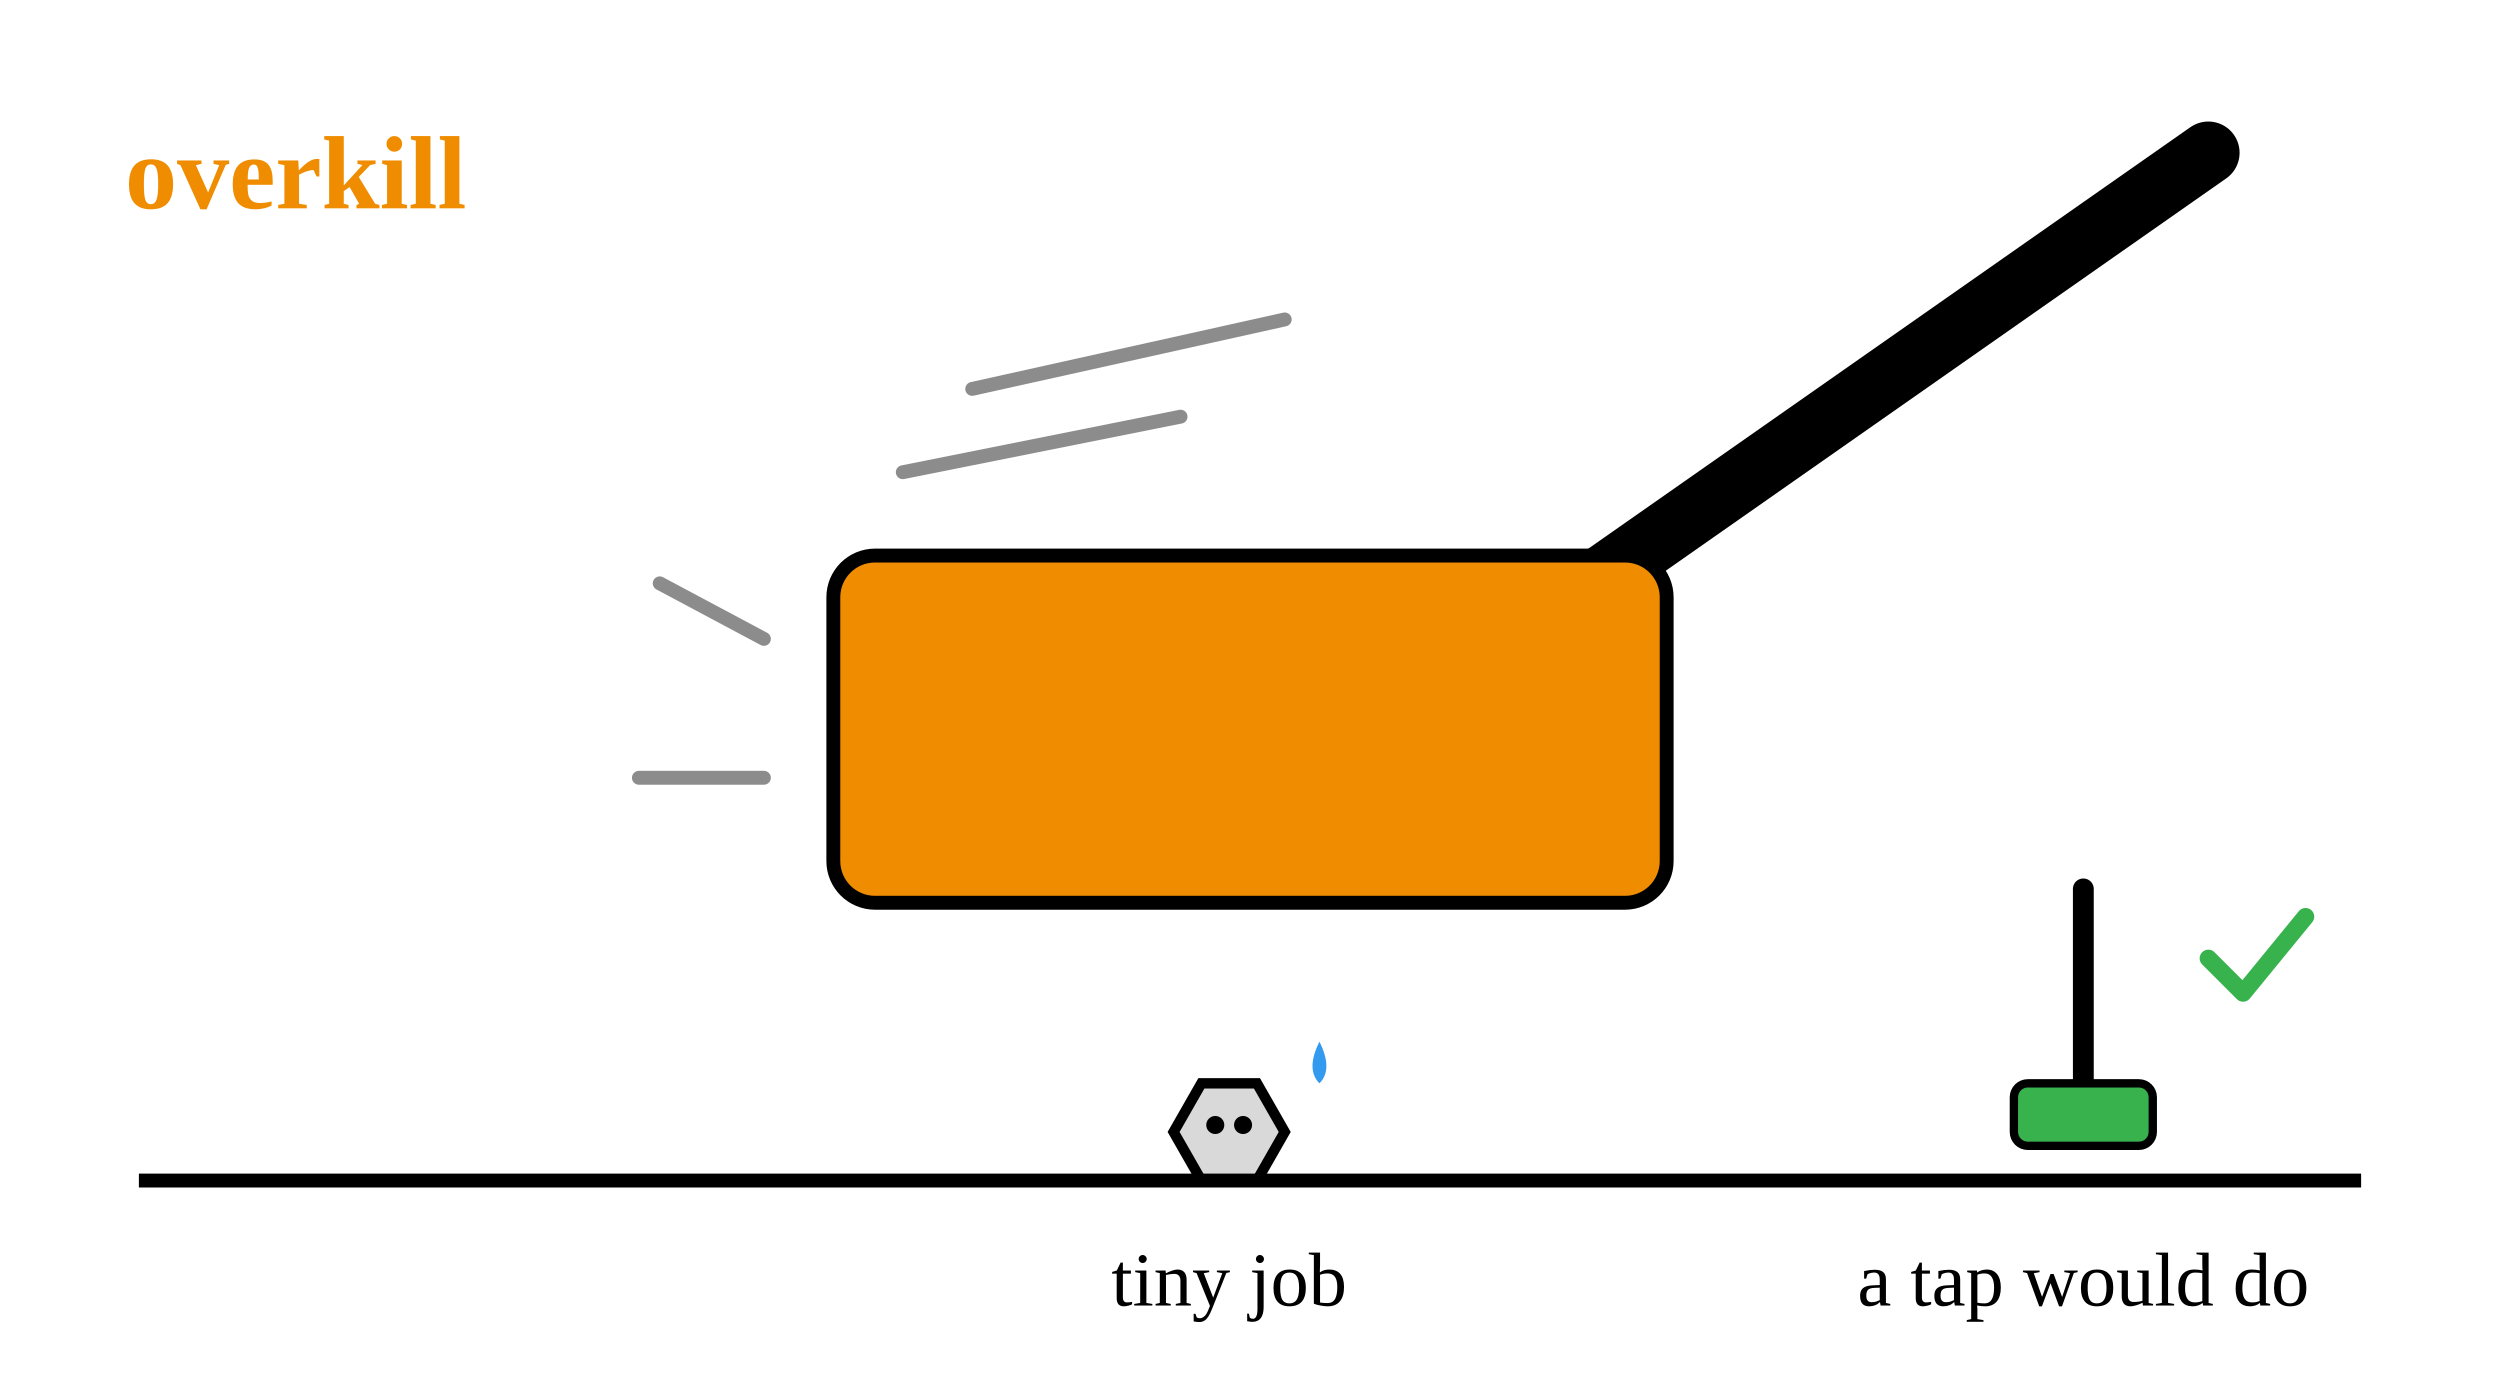
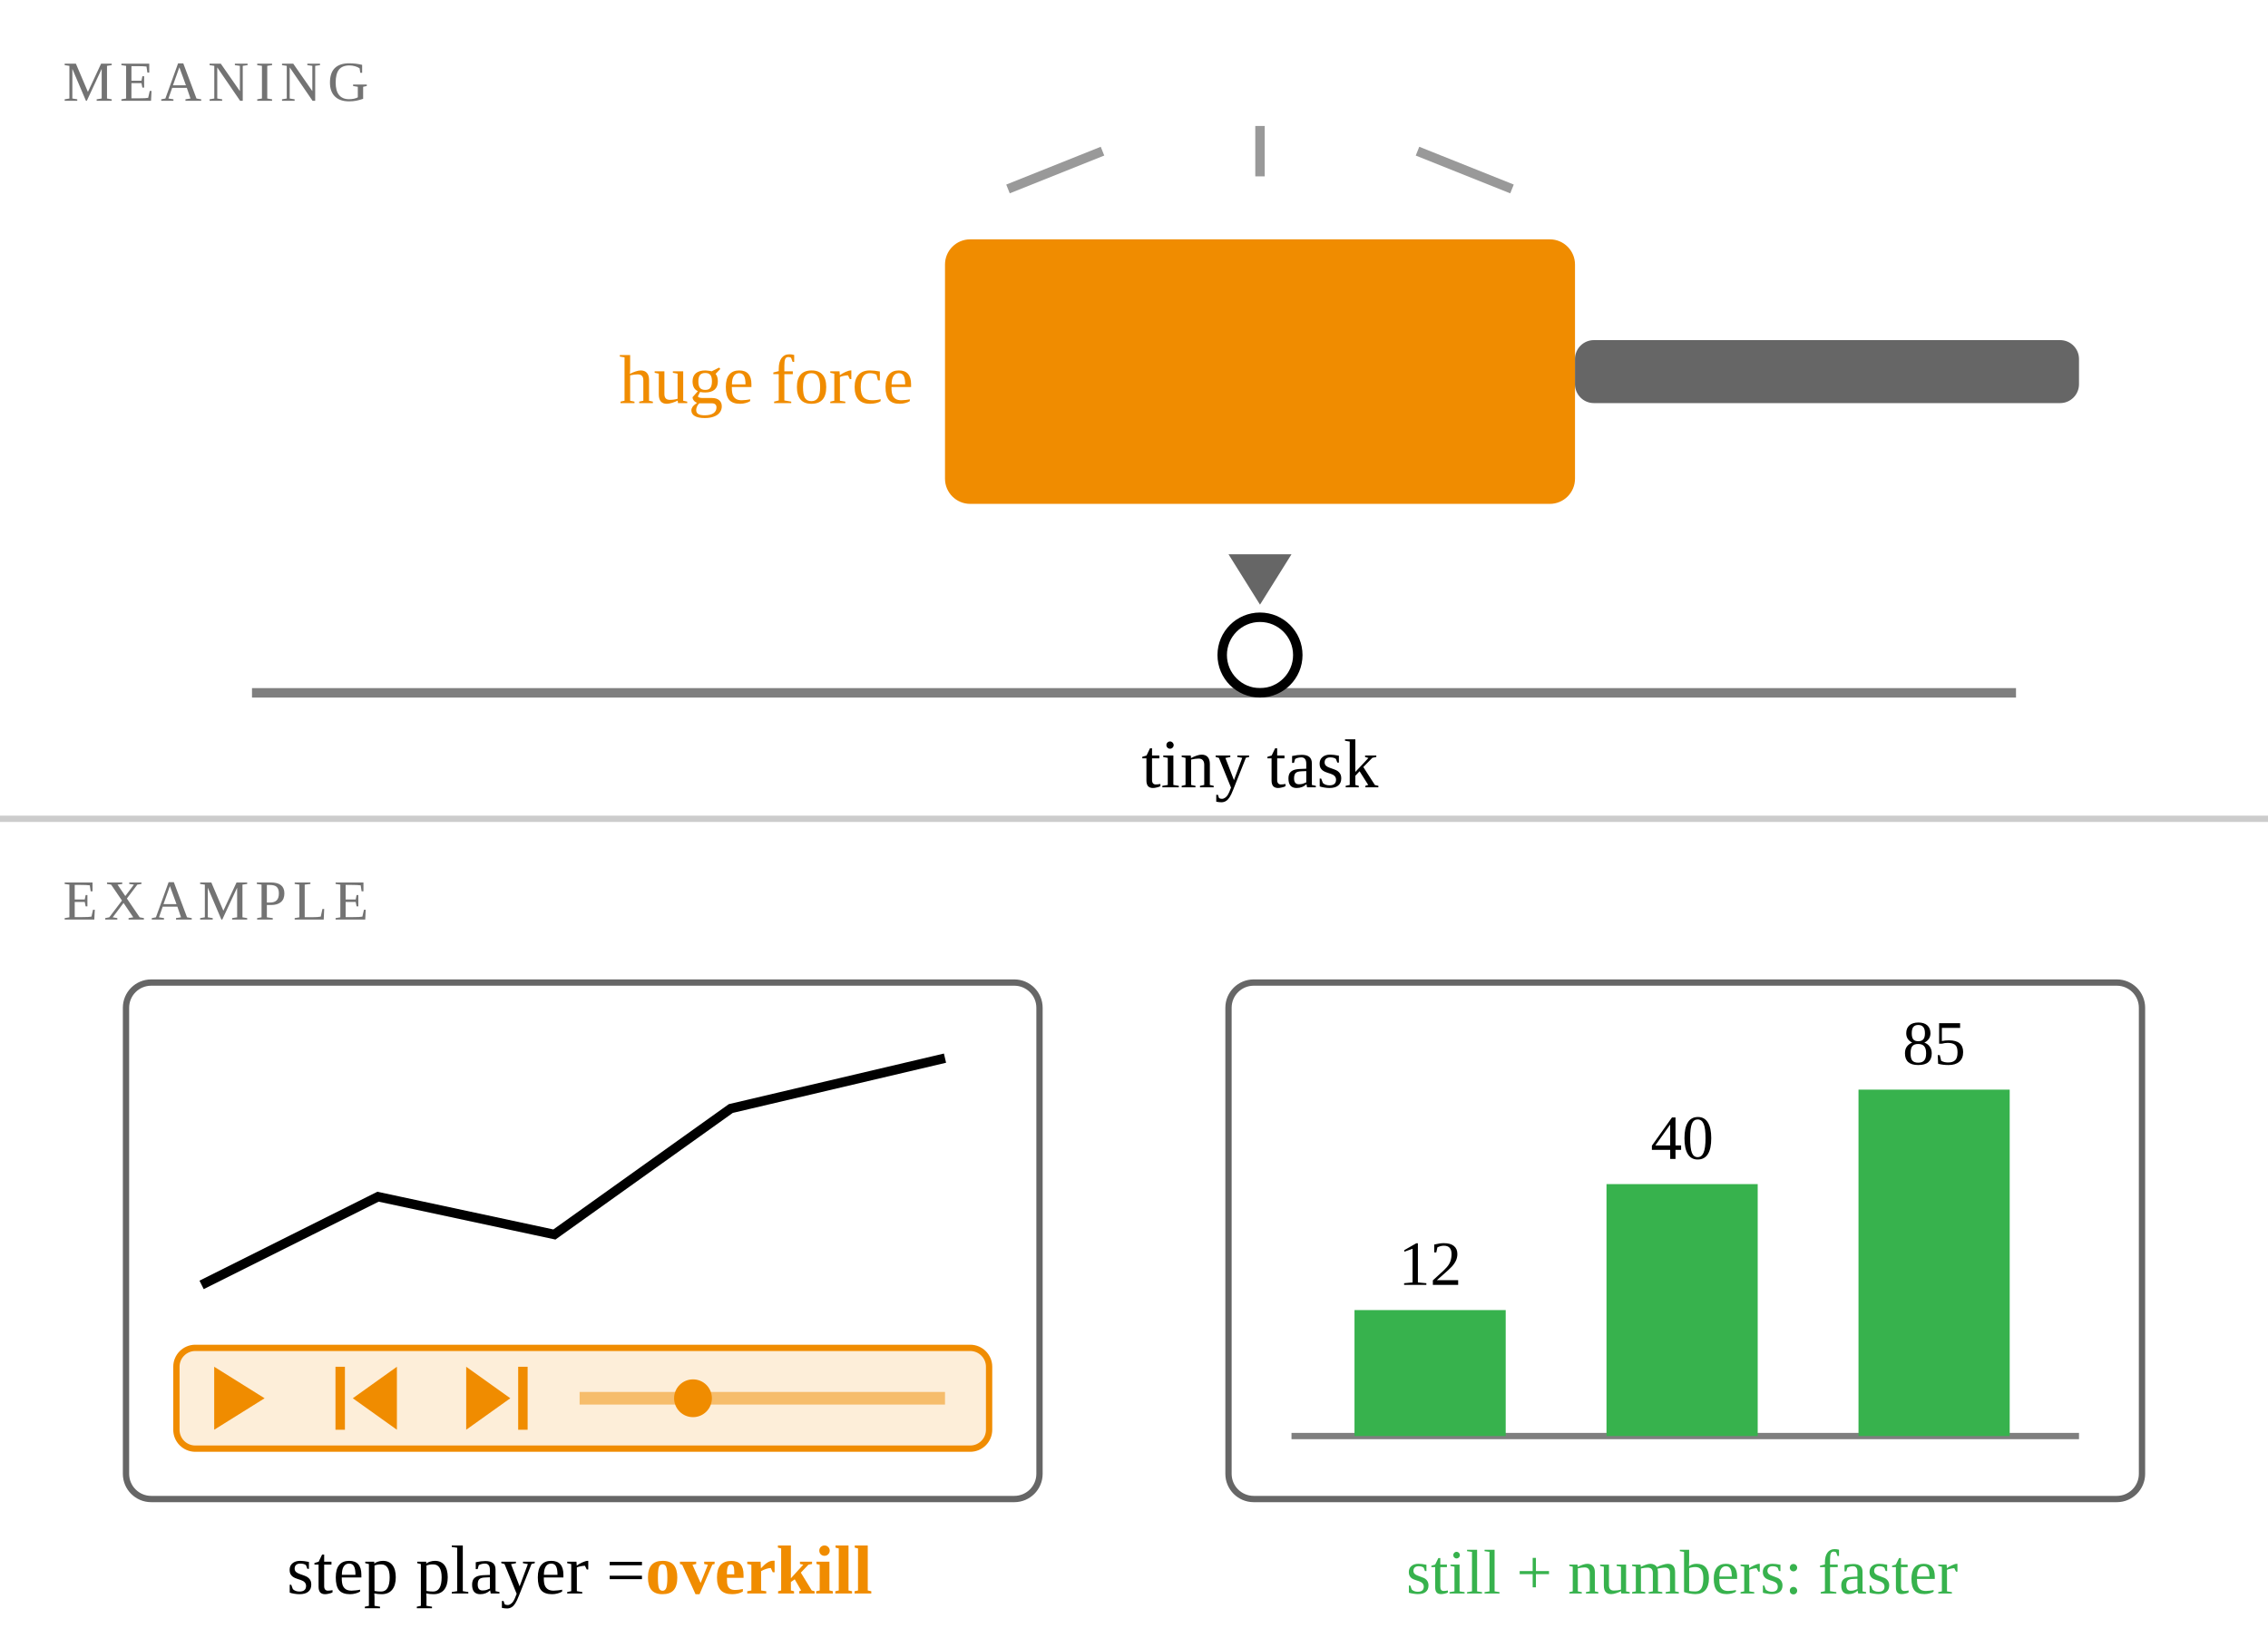
- <svg xmlns="http://www.w3.org/2000/svg" viewBox="0 0 360 200" width="100%" style="max-width:340px" font-family="inherit">
-   <text x="18" y="30" font-size="15" font-weight="bold" fill="#f08c00">overkill</text>
-   <line x1="20" y1="170" x2="340" y2="170" stroke="currentColor" stroke-width="2" />
-   <line x1="218" y1="92" x2="318" y2="22" stroke="currentColor" stroke-width="9" stroke-linecap="round" />
-   <rect x="120" y="80" width="120" height="50" rx="6" fill="#f08c00" stroke="currentColor" stroke-width="2" />
-   <g stroke="currentColor" stroke-opacity="0.45" stroke-width="2" stroke-linecap="round">
-     <line x1="130" y1="68" x2="170" y2="60" />
-     <line x1="140" y1="56" x2="185" y2="46" />
-     <line x1="110" y1="92" x2="95" y2="84" />
-     <line x1="110" y1="112" x2="92" y2="112" />
+ <svg xmlns="http://www.w3.org/2000/svg" viewBox="0 0 360 260" width="100%" style="max-width:340px" font-family="inherit">
+   <text x="10" y="16" font-size="9" letter-spacing="1" fill="currentColor" fill-opacity=".55">MEANING</text>
+   <line x1="40" y1="110" x2="320" y2="110" stroke="currentColor" stroke-opacity=".5" stroke-width="1.5" />
+   <rect x="150" y="38" width="100" height="42" rx="4" fill="#f08c00" />
+   <rect x="250" y="54" width="80" height="10" rx="3" fill="currentColor" fill-opacity=".6" />
+   <g stroke="currentColor" stroke-opacity=".4" stroke-width="1.5">
+     <line x1="160" y1="30" x2="175" y2="24" />
+     <line x1="200" y1="28" x2="200" y2="20" />
+     <line x1="240" y1="30" x2="225" y2="24" />
  </g>
-   <polygon points="173,170 169,163 173,156 181,156 185,163 181,170" fill="currentColor" fill-opacity="0.15" stroke="currentColor" stroke-width="1.5" />
-   <circle cx="175" cy="162" r="1.3" fill="currentColor" />
-   <circle cx="179" cy="162" r="1.3" fill="currentColor" />
-   <path d="M190 150 q2 4 0 6 q-2 -2 0 -6z" fill="#339af0" />
-   <text x="177" y="188" font-size="11" text-anchor="middle" fill="currentColor">tiny job</text>
-   <line x1="300" y1="164" x2="300" y2="128" stroke="currentColor" stroke-width="3" stroke-linecap="round" />
-   <rect x="290" y="156" width="20" height="9" rx="2" fill="#37b24d" stroke="currentColor" stroke-width="1.2" />
-   <path d="M318 138 l5 5 l9 -11" fill="none" stroke="#37b24d" stroke-width="2.5" stroke-linecap="round" stroke-linejoin="round" />
-   <text x="300" y="188" font-size="11" text-anchor="middle" fill="currentColor">a tap would do</text>
+   <polygon points="195,88 205,88 200,96" fill="currentColor" fill-opacity=".6" />
+   <circle cx="200" cy="104" r="6" fill="none" stroke="currentColor" stroke-width="1.5" />
+   <text x="145" y="64" font-size="11" text-anchor="end" fill="#f08c00">huge force</text>
+   <text x="200" y="125" font-size="11" text-anchor="middle" fill="currentColor">tiny task</text>
+   <line x1="0" y1="130" x2="360" y2="130" stroke="currentColor" stroke-opacity=".2" />
+   <text x="10" y="146" font-size="9" letter-spacing="1" fill="currentColor" fill-opacity=".55">EXAMPLE</text>
+   <rect x="20" y="156" width="145" height="82" rx="4" fill="none" stroke="currentColor" stroke-opacity=".6" />
+   <polyline points="32,204 60,190 88,196 116,176 150,168" fill="none" stroke="currentColor" stroke-width="1.5" />
+   <rect x="28" y="214" width="129" height="16" rx="3" fill="#f08c00" fill-opacity=".15" stroke="#f08c00" />
+   <polygon points="34,217 34,227 42,222" fill="#f08c00" />
+   <polygon points="56,222 63,217 63,227" fill="#f08c00" />
+   <line x1="54" y1="217" x2="54" y2="227" stroke="#f08c00" stroke-width="1.5" />
+   <polygon points="74,217 74,227 81,222" fill="#f08c00" />
+   <line x1="83" y1="217" x2="83" y2="227" stroke="#f08c00" stroke-width="1.5" />
+   <line x1="92" y1="222" x2="150" y2="222" stroke="#f08c00" stroke-opacity=".5" stroke-width="2" />
+   <circle cx="110" cy="222" r="3" fill="#f08c00" />
+   <text x="92" y="253" font-size="11" text-anchor="middle" fill="currentColor">step player =<tspan fill="#f08c00" font-weight="bold">overkill</tspan>
+   </text>
+   <rect x="195" y="156" width="145" height="82" rx="4" fill="none" stroke="currentColor" stroke-opacity=".6" />
+   <line x1="205" y1="228" x2="330" y2="228" stroke="currentColor" stroke-opacity=".5" />
+   <rect x="215" y="208" width="24" height="20" fill="#37b24d" />
+   <rect x="255" y="188" width="24" height="40" fill="#37b24d" />
+   <rect x="295" y="173" width="24" height="55" fill="#37b24d" />
+   <text x="227" y="204" font-size="10" text-anchor="middle" fill="currentColor">12</text>
+   <text x="267" y="184" font-size="10" text-anchor="middle" fill="currentColor">40</text>
+   <text x="307" y="169" font-size="10" text-anchor="middle" fill="currentColor">85</text>
+   <text x="267" y="253" font-size="10" text-anchor="middle" fill="#37b24d">still + numbers: faster</text>
</svg>
